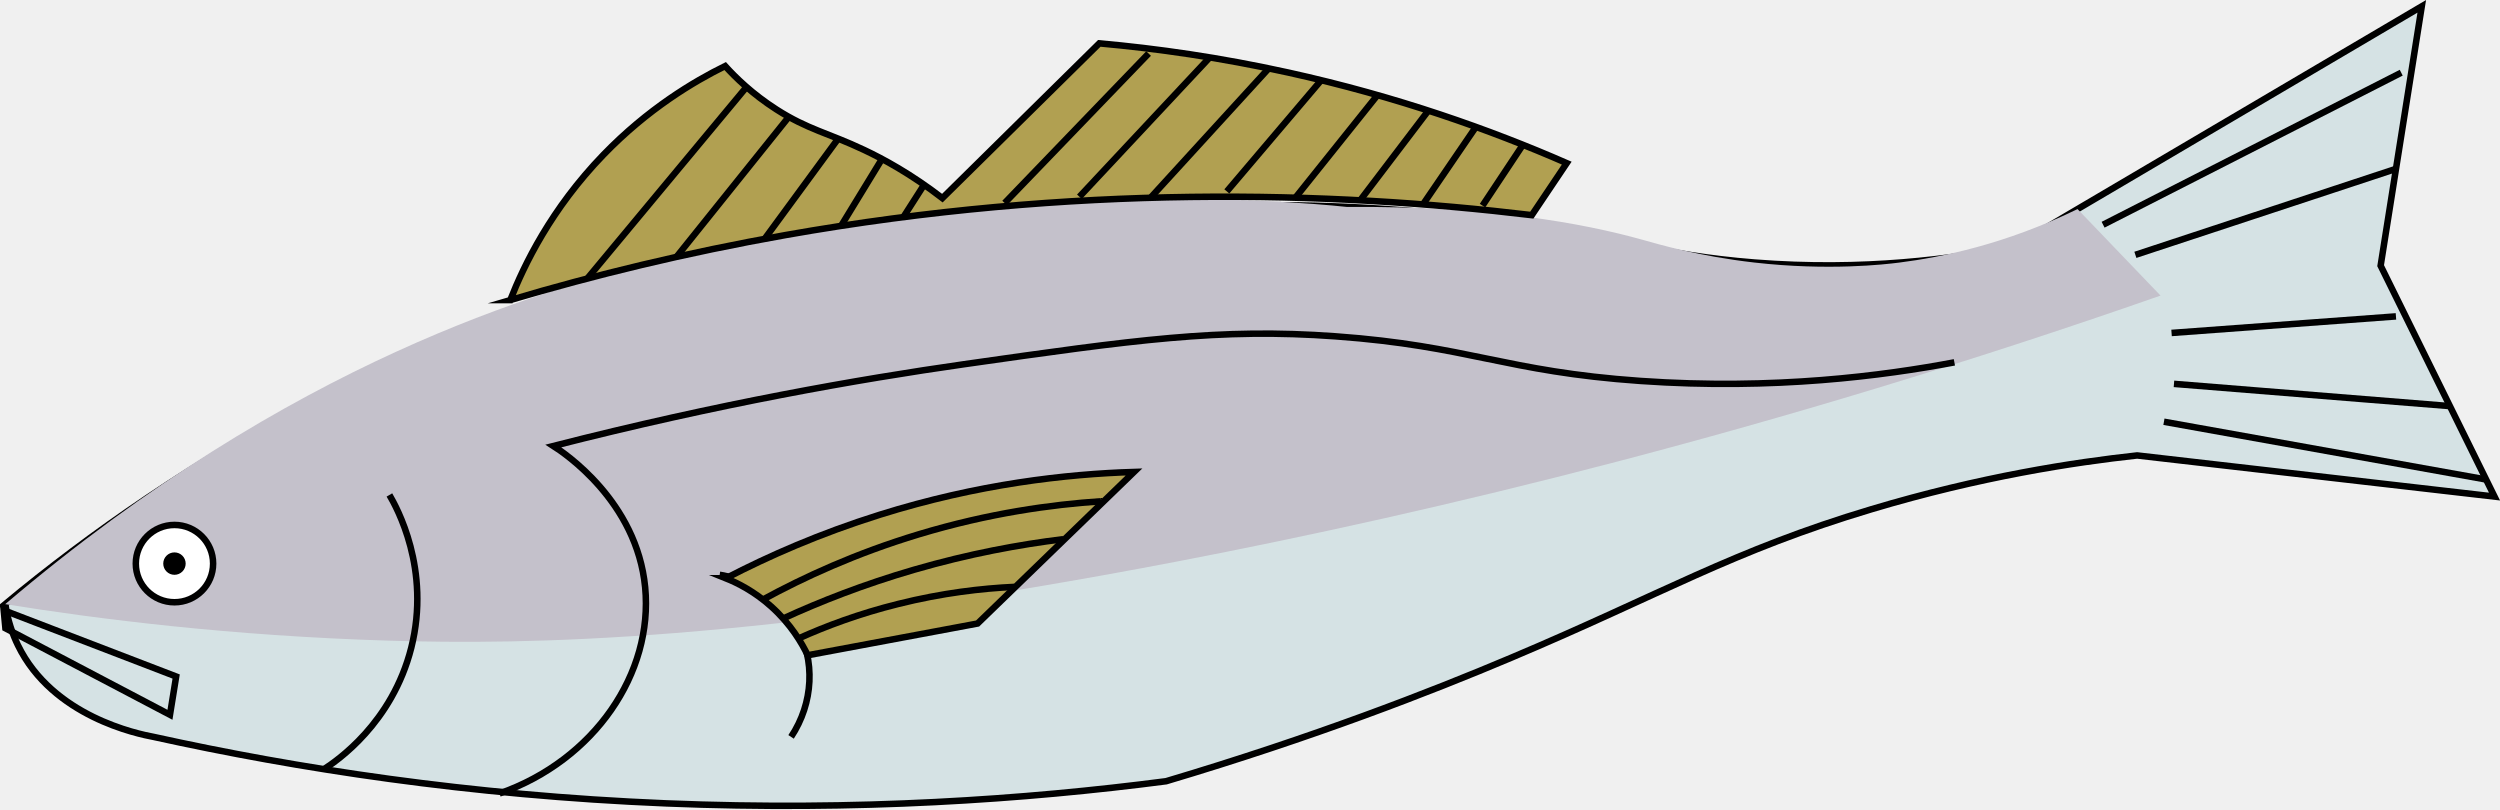
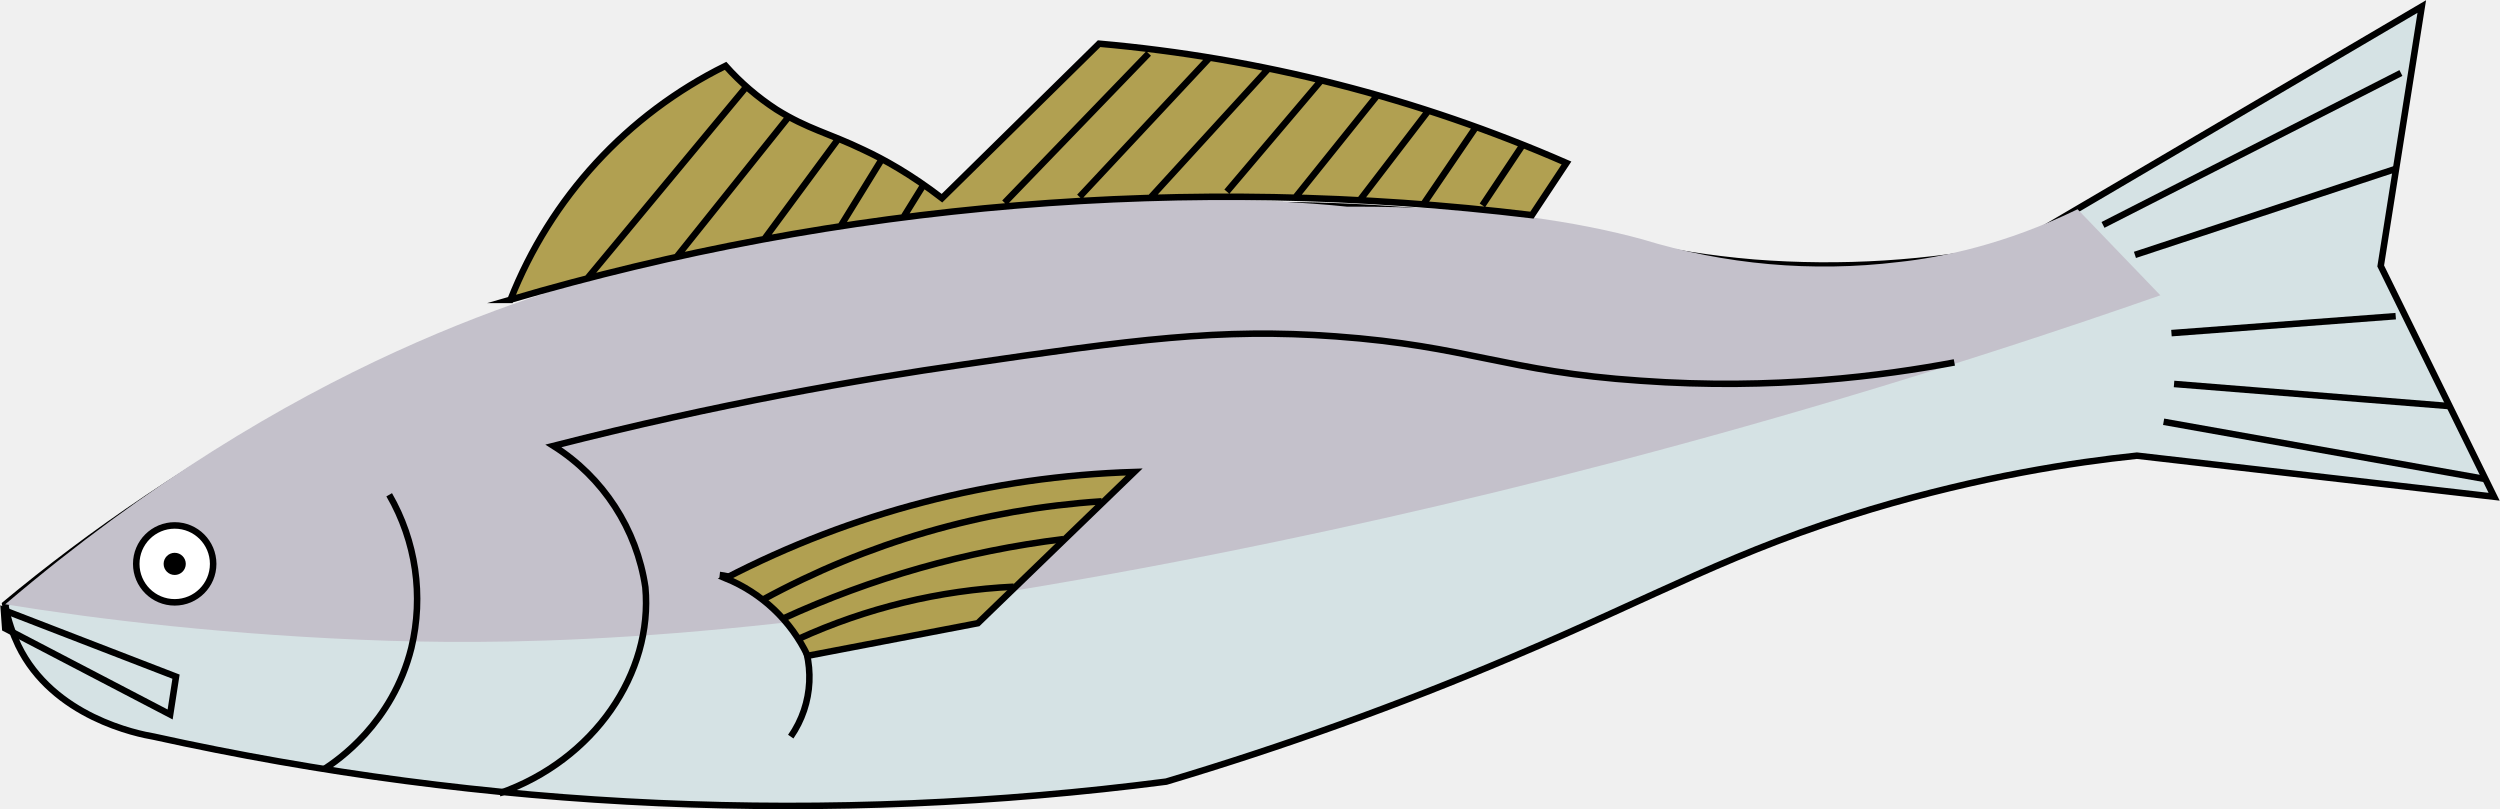
- <svg xmlns="http://www.w3.org/2000/svg" id="Layer_2" data-name="Layer 2" viewBox="0 0 383.47 124.11">
+ <svg xmlns="http://www.w3.org/2000/svg" id="Layer_2" data-name="Layer 2" viewBox="0 0 383.5 124.1">
  <defs>
-     <style>
-       .cls-1 {
-         fill: #fff;
-       }
- 
-       .cls-1, .cls-2, .cls-3, .cls-4 {
-         stroke: #000;
-         stroke-miterlimit: 10;
-       }
- 
-       .cls-2 {
-         fill: #b1a051;
-       }
- 
-       .cls-5 {
-         fill: #000;
-       }
- 
-       .cls-5, .cls-6 {
-         stroke-width: 0px;
-       }
- 
-       .cls-6 {
-         fill: #c4c1cb;
-       }
- 
-       .cls-3 {
-         fill: none;
-       }
- 
-       .cls-4 {
-         fill: #d5e2e4;
-       }
-     </style>
+     <style>.cls-2,.cls-3{stroke:#000;stroke-miterlimit:10}.cls-2{fill:#b1a051}.cls-3{fill:none}</style>
  </defs>
  <g id="Layer_1-2" data-name="Layer 1">
-     <g>
-       <path class="cls-4" d="M.8,92.66c12.94-10.74,29.02-22.05,48.52-32.02,55.73-28.51,109.08-30.58,139.73-29.11,17.71-.37,31.95,1.05,41.72,2.43,17.09,2.41,23.94,5.17,38.33,6.31,16.77,1.33,30.66-.59,39.78-2.43,20.86-12.29,41.72-24.58,62.59-36.87l-6.31,39.78,17.47,35.42-54.82-6.31c-9.62,1.05-23.97,3.22-40.75,8.25-21.29,6.37-32.15,13.03-55.31,22.8-12.38,5.23-30.3,12.2-52.88,18.92-21.57,2.81-47.46,4.59-76.66,3.4-30.28-1.24-56.78-5.38-78.6-10.19-2.43-.45-15.53-3.11-20.86-14.07-.8-1.63-1.55-3.73-1.94-6.31Z" />
-       <line class="cls-3" x1="322.59" y1="34.47" x2="368.32" y2="11.15" />
-       <line class="cls-3" x1="327.54" y1="39.09" x2="367.51" y2="25.9" />
-       <line class="cls-3" x1="333.09" y1="51.07" x2="367.51" y2="48.53" />
-       <path class="cls-6" d="M365.63,37.75l-34.23,7.59c-60.12,21.02-111.79,33.27-150.6,40.74-64.9,12.48-100.36,12.82-121.14,12.19-24.37-.74-44.62-3.31-58.86-5.6,44.3-37.64,82.09-47.98,100.22-52.75,53.77-14.14,105.56-8.18,105.56-8.18,21.84-.15,36.13,2.46,45.37,5.04,2.57.72,8.65,2.52,17.14,3.49,11.4,1.3,20.08.28,22.21.01,6.48-.82,16.3-2.81,27.37-8.21l12.73,13.27" />
-       <line class="cls-3" x1="333.46" y1="58.88" x2="375.77" y2="62.29" />
-       <line class="cls-3" x1="331.92" y1="64.69" x2="381.33" y2="73.55" />
-       <g>
-         <circle class="cls-1" cx="26.76" cy="86.45" r="5.93" />
-         <circle class="cls-5" cx="26.76" cy="86.45" r="1.72" />
-       </g>
-       <path class="cls-3" d="M49.72,117.96c1.92-1.24,10.44-7.04,13.36-18.59,3.05-12.08-2.26-21.59-3.35-23.45" />
-       <polygon class="cls-3" points=".57 93.61 27.02 103.77 26.07 109.64 .83 96.37 .57 93.61" />
-       <path class="cls-3" d="M76.62,121.71c14.61-5.12,23.61-18.5,22.34-31.62-1.28-13.22-12.47-20.65-14.08-21.68,25.37-6.49,46.95-10.25,62.99-12.54,26.09-3.72,39.14-5.58,57-4.28,20.51,1.49,25.94,5.39,46.74,6.84,20.58,1.44,37.45-.83,48.17-2.85" />
-       <g>
-         <path class="cls-2" d="M78.27,46.03c2.11-5.38,6.26-13.98,14.29-22.29,6.81-7.04,13.83-11.22,18.67-13.61,1.55,1.71,4.15,4.28,7.87,6.66,4.8,3.08,7.96,3.61,13.43,6.2,2.92,1.38,7.18,3.67,12.02,7.4,8.02-7.91,16.05-15.83,24.07-23.74,8.79.79,18.54,2.17,29,4.48,16.73,3.69,31.05,8.8,42.7,13.89-1.79,2.66-3.58,5.32-5.36,7.98-31.02-3.71-70.29-4.76-114.49,3.06-15.22,2.7-29.32,6.14-42.23,9.97Z" />
-         <line class="cls-2" x1="90.08" y1="42.73" x2="114.51" y2="13.34" />
-         <line class="cls-2" x1="103.76" y1="39.41" x2="120.99" y2="17.93" />
-         <line class="cls-2" x1="117.28" y1="36.65" x2="128.56" y2="21.28" />
-         <line class="cls-2" x1="129.01" y1="34.65" x2="135.07" y2="24.73" />
-         <line class="cls-2" x1="138.56" y1="33.31" x2="141.74" y2="28.34" />
-         <line class="cls-2" x1="154.1" y1="31.14" x2="176.18" y2="8.21" />
-         <line class="cls-2" x1="165.57" y1="30.18" x2="185.56" y2="8.81" />
-         <line class="cls-2" x1="176.47" y1="30.34" x2="194.61" y2="10.49" />
-         <line class="cls-2" x1="188.18" y1="29.36" x2="202.66" y2="12.3" />
-         <line class="cls-2" x1="198.7" y1="30.32" x2="211.3" y2="14.58" />
-         <line class="cls-2" x1="208.63" y1="30.73" x2="219.1" y2="16.96" />
-         <line class="cls-2" x1="218.27" y1="31.35" x2="226.39" y2="19.46" />
-         <line class="cls-2" x1="227.4" y1="31.54" x2="233.6" y2="22.2" />
-       </g>
-       <g>
-         <path class="cls-3" d="M110.39,88.17c.89.13,8.02,1.28,11.76,7.87,2.96,5.21,2.64,11.8-.81,16.99" />
-         <path class="cls-2" d="M111.34,88.7c6.54-3.4,14.44-6.87,23.62-9.75,15.07-4.72,28.59-6.24,38.99-6.56-8,7.75-16,15.5-24,23.25l-26.06,4.87c-.88-1.84-2.57-4.77-5.62-7.5-2.58-2.31-5.17-3.6-6.94-4.31Z" />
-         <path class="cls-2" d="M117.02,91.97c6.23-3.4,14.25-7.1,23.93-10.02,10.74-3.24,20.35-4.56,27.93-5.06" />
-         <path class="cls-2" d="M120.13,94.87c5.66-2.6,12.38-5.24,20.08-7.48,8.47-2.46,16.22-3.87,22.87-4.69" />
-         <path class="cls-2" d="M122.47,97.94c4.17-1.88,9.3-3.81,15.3-5.3,6.76-1.69,12.83-2.39,17.81-2.62" />
-       </g>
-     </g>
+     <path d="M.8 92.7c13-10.8 29-22 48.5-32a277.7 277.7 0 0 1 139.8-29.2c17.7-.3 31.9 1 41.7 2.5 17 2.4 24 5.1 38.3 6.3a142 142 0 0 0 39.8-2.5L371.5 1l-6.3 39.8 17.4 35.4-54.8-6.3c-9.6 1-24 3.2-40.7 8.2-21.3 6.4-32.2 13-55.4 22.8a508 508 0 0 1-52.8 19A451.3 451.3 0 0 1 23.6 113c-2.4-.4-15.5-3-20.8-14-.8-1.7-1.6-3.8-2-6.3Z" style="fill:#d5e2e4;stroke:#000;stroke-miterlimit:10" />
+     <path d="m322.6 34.5 45.7-23.3m-40.8 27.9 40-13.2m-34.4 25.2 34.4-2.6" class="cls-3" />
+     <path d="m365.6 37.8-34.2 7.5c-60.1 21-111.8 33.3-150.6 40.8C115.9 98.6 80.4 98.9 59.7 98.3 35.3 97.5 15 95 .8 92.7c44.3-37.7 82-48 100.2-52.8 53.8-14.1 105.6-8.2 105.6-8.2 21.8-.1 36.1 2.5 45.3 5a95 95 0 0 0 39.3 3.5c6.6-.7 16.4-2.7 27.5-8.1l12.7 13.2" style="fill:#c4c1cb;stroke-width:0" />
+     <path d="m333.5 58.9 42.3 3.4m-43.9 2.4 49.4 8.8" class="cls-3" />
+     <circle cx="26.8" cy="86.5" r="5.9" style="stroke:#000;stroke-miterlimit:10;fill:#fff" />
+     <circle cx="26.8" cy="86.5" r="1.7" style="stroke-width:0;fill:#000" />
+     <path d="M49.7 118c2-1.3 10.5-7 13.4-18.6a32 32 0 0 0-3.4-23.5M.6 93.6 27 103.8l-.9 5.8L.8 96.4l-.2-2.8zm76 28.1c14.6-5.1 23.6-18.5 22.4-31.6a31 31 0 0 0-14.1-21.7c25.4-6.5 47-10.2 63-12.5 26-3.8 39.1-5.6 57-4.3 20.5 1.5 26 5.4 46.7 6.8 20.6 1.5 37.5-.8 48.2-2.8" class="cls-3" />
+     <path d="M78.3 46a67.6 67.6 0 0 1 33-35.9 39 39 0 0 0 7.8 6.7c4.8 3 8 3.6 13.4 6.2 3 1.4 7.2 3.7 12 7.4l24.1-23.7A229.8 229.8 0 0 1 240.3 25l-5.3 8A390.4 390.4 0 0 0 78.2 46Zm11.8-3.3 24.4-29.4m-10.7 26.1L121 17.9m-3.7 18.7 11.3-15.3m.4 13.3 6.1-9.9m3.5 8.6 3.1-5m12.4 2.8 22.1-22.9m-10.6 22 20-21.4m-9.1 21.5 18.1-19.8m-6.4 18.9 14.5-17.1m-4 18 12.6-15.7m-2.7 16.1L219.1 17m-.8 14.4 8.1-11.9m1 12 6.2-9.3" class="cls-2" />
+     <path d="M110.4 88.2c.9.1 8 1.2 11.7 7.8a16 16 0 0 1-.8 17" class="cls-3" />
+     <path d="M111.3 88.7A146 146 0 0 1 174 72.4l-24 23.2-26.1 5a24 24 0 0 0-12.6-11.9Z" class="cls-2" />
+     <path d="M117 92a125.8 125.8 0 0 1 52-15.1m-48.9 18a145.5 145.5 0 0 1 43-12.2M122.5 98a90 90 0 0 1 33-8" class="cls-2" />
  </g>
</svg>
